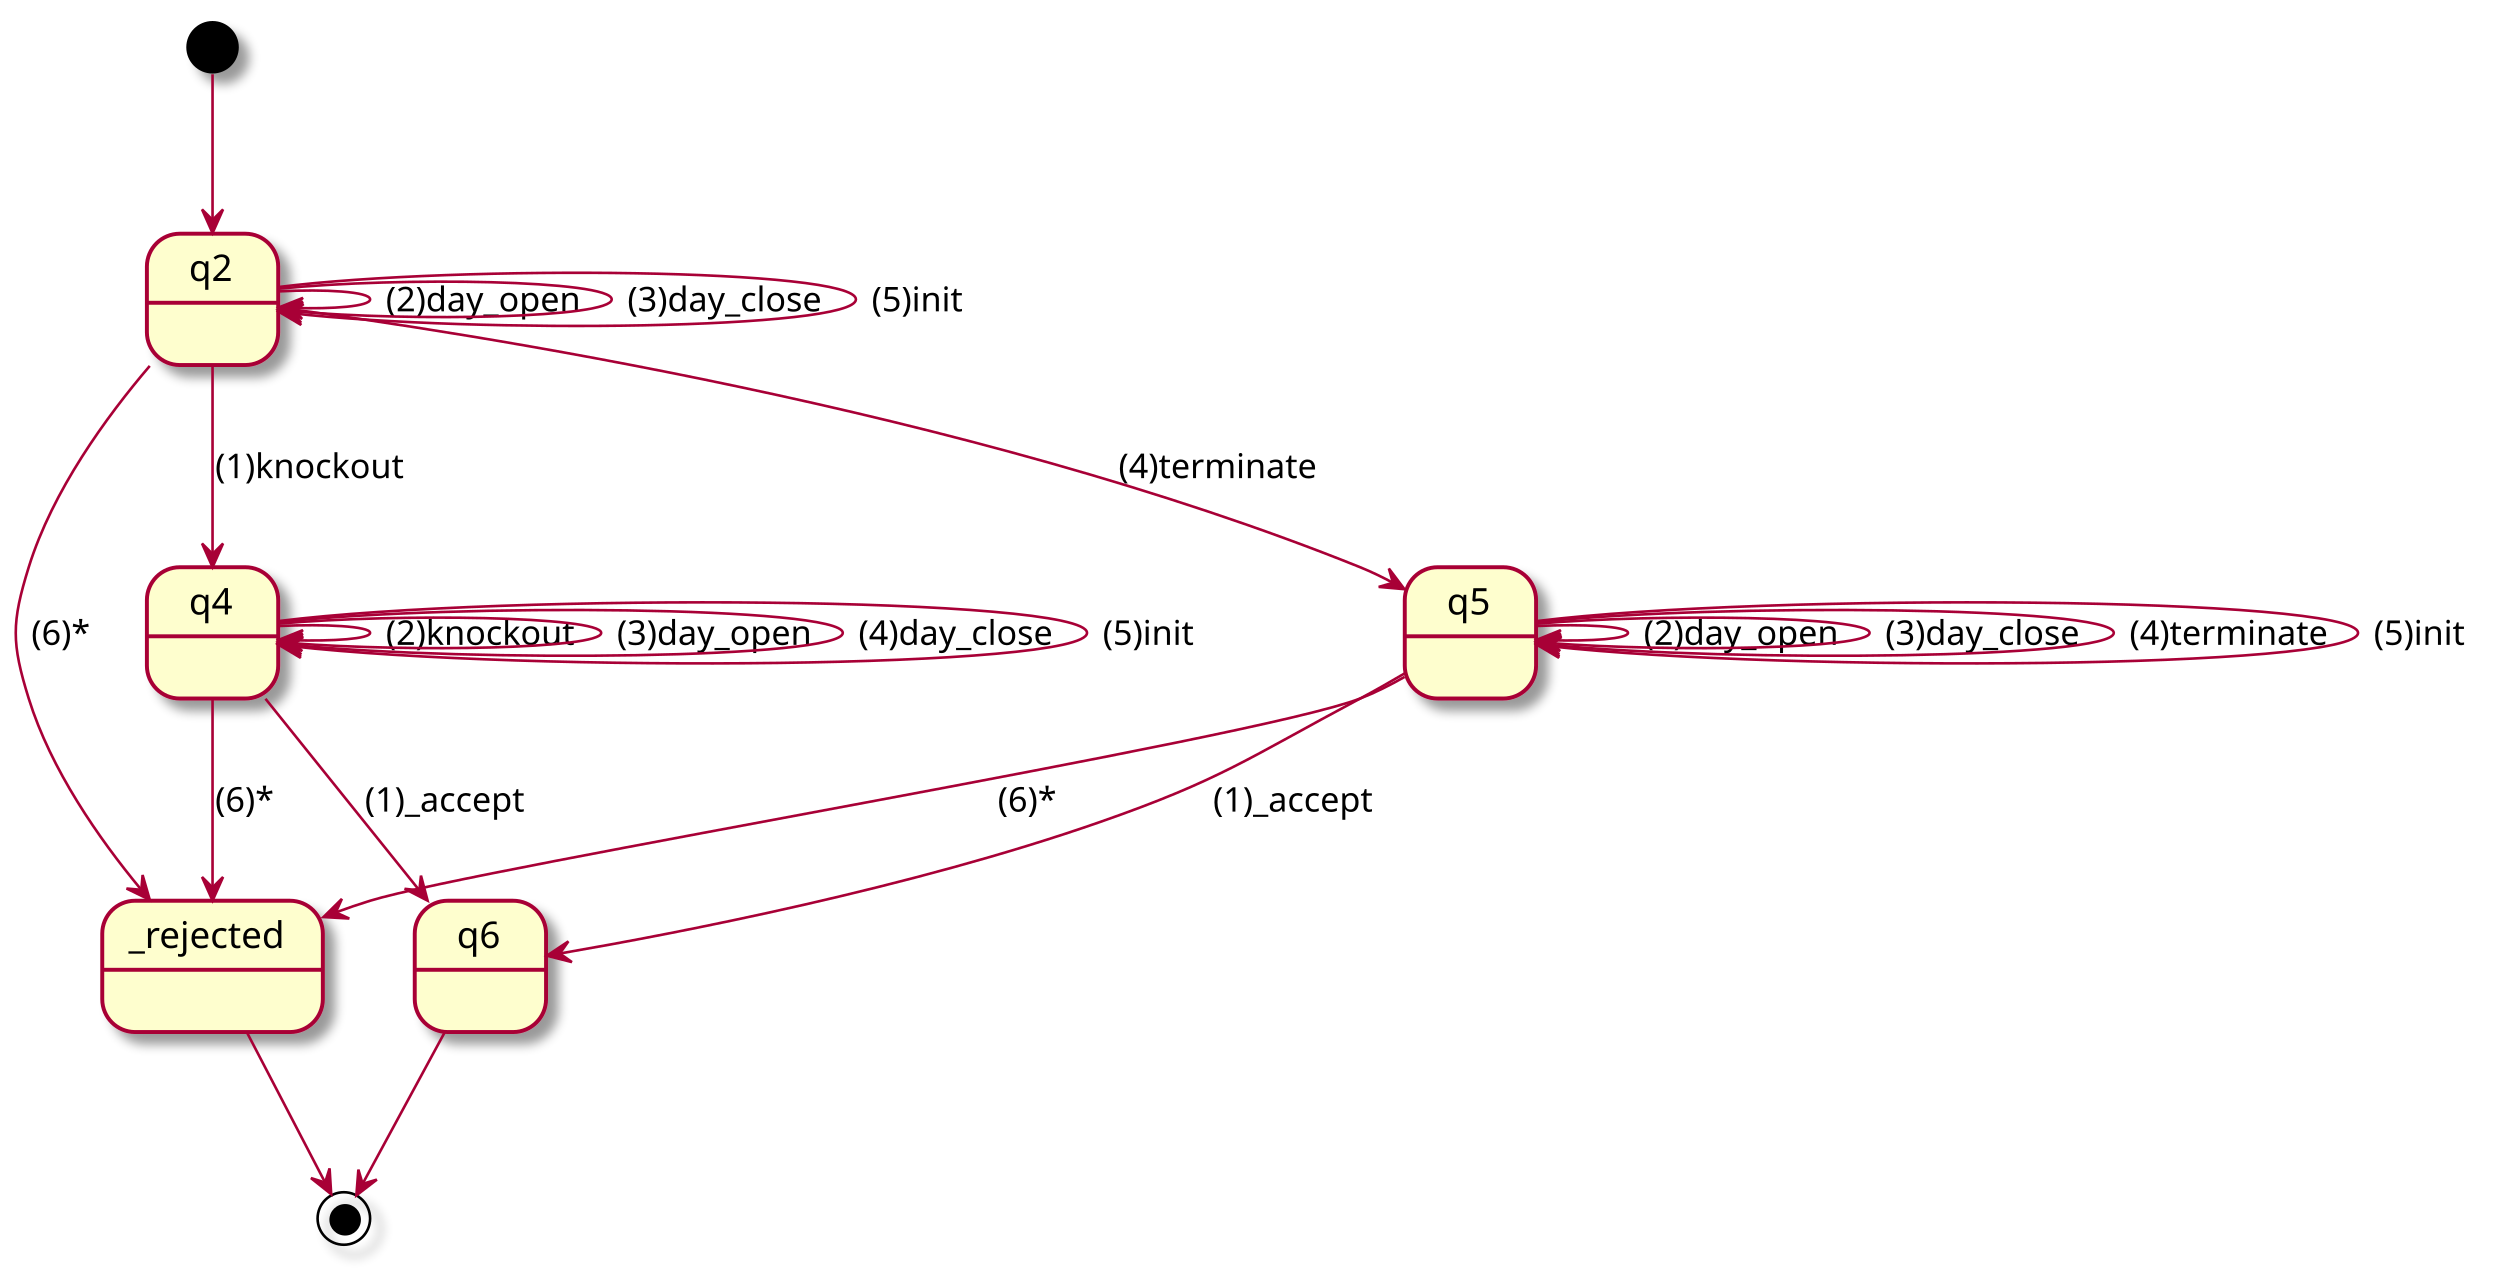
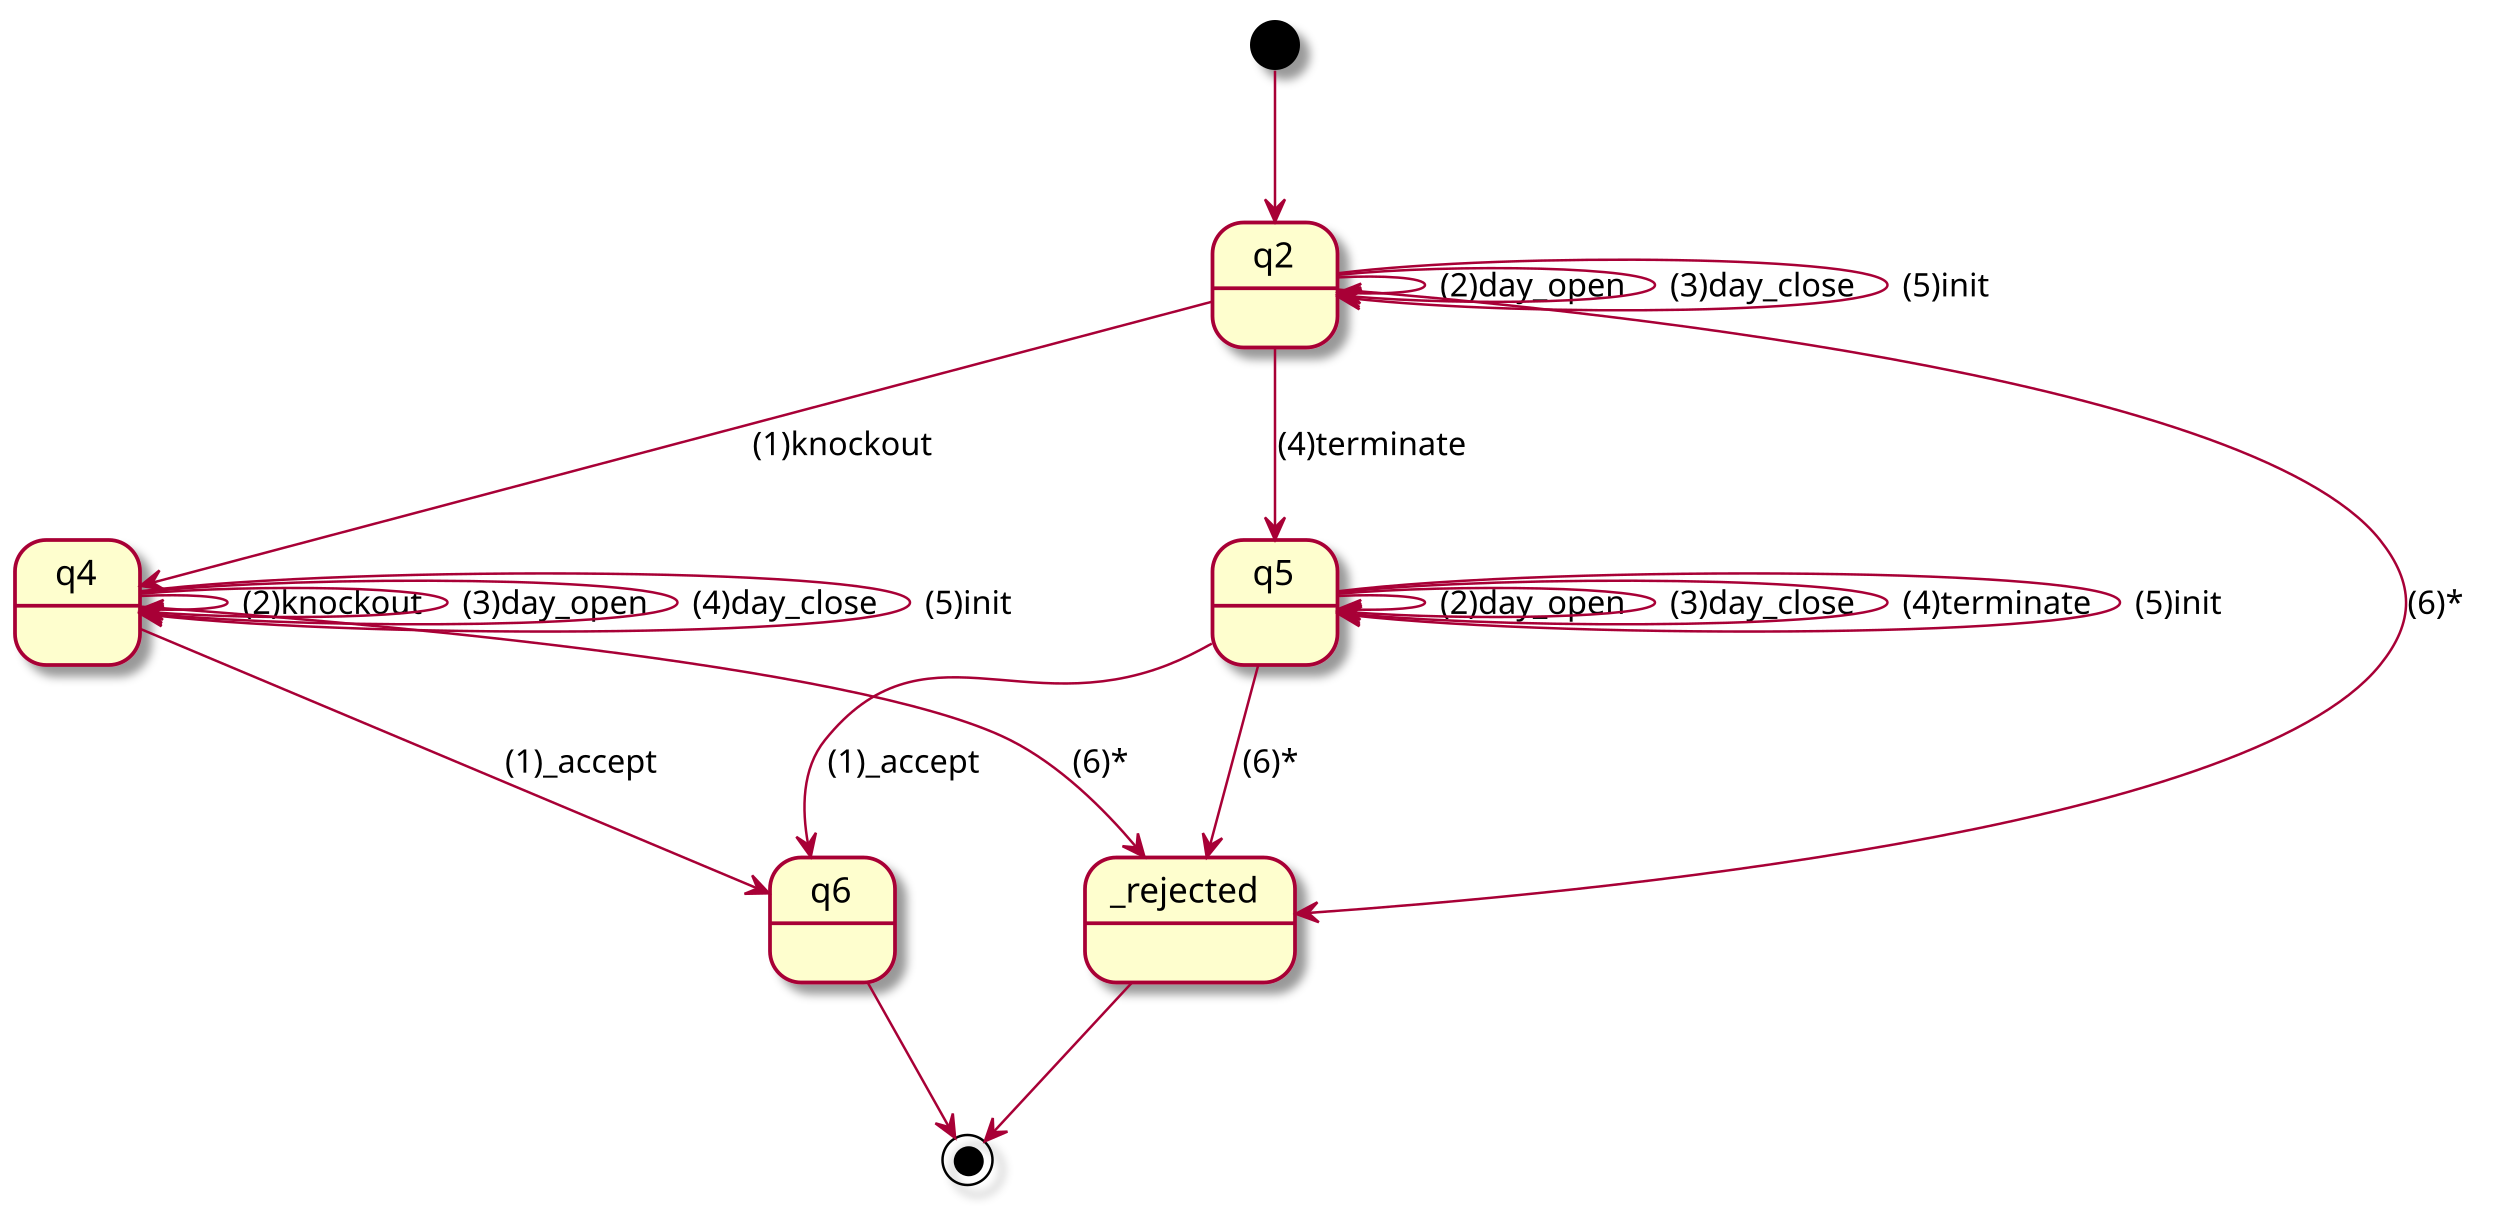
- <svg xmlns="http://www.w3.org/2000/svg" contentScriptType="application/ecmascript" contentStyleType="text/css" height="485px" preserveAspectRatio="none" style="width:952px;height:485px;" version="1.1" viewBox="0 0 952 485" width="952px" zoomAndPan="magnify">
+ <svg xmlns="http://www.w3.org/2000/svg" contentScriptType="application/ecmascript" contentStyleType="text/css" height="485px" preserveAspectRatio="none" style="width:1000px;height:485px;" version="1.1" viewBox="0 0 1000 485" width="1000px" zoomAndPan="magnify">
  <defs>
-     <filter height="300%" id="f1fvk7r3v69xvt" width="300%" x="-1" y="-1">
+     <filter height="300%" id="f1azlnlxabohan" width="300%" x="-1" y="-1">
      <feGaussianBlur result="blurOut" stdDeviation="2.0" />
      <feColorMatrix in="blurOut" result="blurOut2" type="matrix" values="0 0 0 0 0 0 0 0 0 0 0 0 0 0 0 0 0 0 .4 0" />
      <feOffset dx="4.0" dy="4.0" in="blurOut2" result="blurOut3" />
      <feBlend in="SourceGraphic" in2="blurOut3" mode="normal" />
    </filter>
  </defs>
  <g>
-     <rect fill="#FEFECE" filter="url(#f1fvk7r3v69xvt)" height="50" rx="12.5" ry="12.5" style="stroke: #A80036; stroke-width: 1.5;" width="84" x="38.937" y="343" />
-     <line style="stroke: #A80036; stroke-width: 1.5;" x1="38.937" x2="122.937" y1="369.297" y2="369.297" />
-     <text fill="#000000" font-family="sans-serif" font-size="14" lengthAdjust="spacingAndGlyphs" textLength="64" x="48.937" y="360.995">_rejected</text>
-     <rect fill="#FEFECE" filter="url(#f1fvk7r3v69xvt)" height="50" rx="12.5" ry="12.5" style="stroke: #A80036; stroke-width: 1.5;" width="50" x="157.937" y="343" />
-     <line style="stroke: #A80036; stroke-width: 1.5;" x1="157.937" x2="207.937" y1="369.297" y2="369.297" />
-     <text fill="#000000" font-family="sans-serif" font-size="14" lengthAdjust="spacingAndGlyphs" textLength="18" x="173.937" y="360.995">q6</text>
-     <ellipse cx="80.937" cy="18" fill="#000000" filter="url(#f1fvk7r3v69xvt)" rx="10" ry="10" style="stroke: none; stroke-width: 1.0;" />
-     <ellipse cx="130.937" cy="464" fill="none" filter="url(#f1fvk7r3v69xvt)" rx="10" ry="10" style="stroke: #000000; stroke-width: 1.0;" />
-     <ellipse cx="131.437" cy="464.5" fill="#000000" rx="6" ry="6" style="stroke: none; stroke-width: 1.0;" />
-     <rect fill="#FEFECE" filter="url(#f1fvk7r3v69xvt)" height="50" rx="12.5" ry="12.5" style="stroke: #A80036; stroke-width: 1.5;" width="50" x="55.937" y="89" />
-     <line style="stroke: #A80036; stroke-width: 1.5;" x1="55.937" x2="105.937" y1="115.297" y2="115.297" />
-     <text fill="#000000" font-family="sans-serif" font-size="14" lengthAdjust="spacingAndGlyphs" textLength="18" x="71.937" y="106.995">q2</text>
-     <rect fill="#FEFECE" filter="url(#f1fvk7r3v69xvt)" height="50" rx="12.5" ry="12.5" style="stroke: #A80036; stroke-width: 1.5;" width="50" x="534.937" y="216" />
-     <line style="stroke: #A80036; stroke-width: 1.5;" x1="534.937" x2="584.937" y1="242.297" y2="242.297" />
-     <text fill="#000000" font-family="sans-serif" font-size="14" lengthAdjust="spacingAndGlyphs" textLength="18" x="550.937" y="233.995">q5</text>
-     <rect fill="#FEFECE" filter="url(#f1fvk7r3v69xvt)" height="50" rx="12.5" ry="12.5" style="stroke: #A80036; stroke-width: 1.5;" width="50" x="55.937" y="216" />
-     <line style="stroke: #A80036; stroke-width: 1.5;" x1="55.937" x2="105.937" y1="242.297" y2="242.297" />
-     <text fill="#000000" font-family="sans-serif" font-size="14" lengthAdjust="spacingAndGlyphs" textLength="18" x="71.937" y="233.995">q4</text>
-     <path d="M80.937,139.091 C80.937,159.703 80.937,188.965 80.937,210.848 " fill="none" id="q2-q4" style="stroke: #A80036; stroke-width: 1.0;" />
-     <polygon fill="#A80036" points="80.937,215.961,84.937,206.961,80.937,210.961,76.937,206.961,80.937,215.961" style="stroke: #A80036; stroke-width: 1.0;" />
-     <text fill="#000000" font-family="sans-serif" font-size="13" lengthAdjust="spacingAndGlyphs" textLength="76" x="81.937" y="182.067">(1)knockout</text>
-     <path d="M106.215,110.955 C123.71,110.032 140.937,111.047 140.937,114 C140.937,116.653 127.032,117.742 111.519,117.267 " fill="none" id="q2-q2" style="stroke: #A80036; stroke-width: 1.0;" />
-     <polygon fill="#A80036" points="106.215,117.045,115.04,121.417,111.21,117.254,115.374,113.424,106.215,117.045" style="stroke: #A80036; stroke-width: 1.0;" />
-     <text fill="#000000" font-family="sans-serif" font-size="13" lengthAdjust="spacingAndGlyphs" textLength="80" x="146.937" y="118.567">(2)day_open</text>
-     <path d="M106.051,109.953 C152.732,105.303 232.937,106.652 232.937,114 C232.937,121.089 158.273,122.594 111.094,118.515 " fill="none" id="q2-q2" style="stroke: #A80036; stroke-width: 1.0;" />
-     <polygon fill="#A80036" points="106.051,118.047,114.642,122.862,111.029,118.509,115.382,114.896,106.051,118.047" style="stroke: #A80036; stroke-width: 1.0;" />
-     <text fill="#000000" font-family="sans-serif" font-size="13" lengthAdjust="spacingAndGlyphs" textLength="81" x="238.937" y="118.567">(3)day_close</text>
-     <path d="M106.202,109.278 C174.963,100.745 325.937,102.319 325.937,114 C325.937,125.407 181.957,127.175 111.169,119.306 " fill="none" id="q2-q2" style="stroke: #A80036; stroke-width: 1.0;" />
-     <polygon fill="#A80036" points="106.202,118.722,114.674,123.745,111.168,119.306,115.607,115.8,106.202,118.722" style="stroke: #A80036; stroke-width: 1.0;" />
-     <text fill="#000000" font-family="sans-serif" font-size="13" lengthAdjust="spacingAndGlyphs" textLength="37" x="331.937" y="118.567">(5)init</text>
-     <path d="M106.398,117.155 C174.956,126.233 368.36,155.717 517.937,216 C522.098,217.677 526.333,219.728 530.432,221.927 " fill="none" id="q2-q5" style="stroke: #A80036; stroke-width: 1.0;" />
-     <polygon fill="#A80036" points="534.817,224.36,528.888,216.495,530.445,221.934,525.007,223.491,534.817,224.36" style="stroke: #A80036; stroke-width: 1.0;" />
-     <text fill="#000000" font-family="sans-serif" font-size="13" lengthAdjust="spacingAndGlyphs" textLength="81" x="425.937" y="182.067">(4)terminate</text>
-     <path d="M57.031,139.337 C40.52,158.674 19.971,186.871 10.937,216 C4.354,237.225 4.354,244.775 10.937,266 C19.336,293.081 37.687,319.356 53.493,338.455 " fill="none" id="q2-_rejected" style="stroke: #A80036; stroke-width: 1.0;" />
-     <polygon fill="#A80036" points="57.031,342.663,54.301,333.2,53.813,338.836,48.177,338.348,57.031,342.663" style="stroke: #A80036; stroke-width: 1.0;" />
-     <text fill="#000000" font-family="sans-serif" font-size="13" lengthAdjust="spacingAndGlyphs" textLength="25" x="11.937" y="245.567">(6)*</text>
-     <path d="M534.837,256.459 C529.324,259.709 523.477,263.044 517.937,266 C474.963,288.926 464.918,296.936 418.937,313 C347.041,338.117 258.818,355.214 213.308,363.074 " fill="none" id="q5-q6" style="stroke: #A80036; stroke-width: 1.0;" />
-     <polygon fill="#A80036" points="208.24,363.941,217.786,366.365,213.169,363.098,216.436,358.48,208.24,363.941" style="stroke: #A80036; stroke-width: 1.0;" />
-     <text fill="#000000" font-family="sans-serif" font-size="13" lengthAdjust="spacingAndGlyphs" textLength="68" x="461.937" y="309.067">(1)_accept</text>
-     <path d="M585.215,238.378 C602.71,237.583 619.937,238.457 619.937,241 C619.937,243.285 606.032,244.222 590.519,243.813 " fill="none" id="q5-q5" style="stroke: #A80036; stroke-width: 1.0;" />
-     <polygon fill="#A80036" points="585.215,243.622,594.065,247.943,590.211,243.802,594.352,239.948,585.215,243.622" style="stroke: #A80036; stroke-width: 1.0;" />
-     <text fill="#000000" font-family="sans-serif" font-size="13" lengthAdjust="spacingAndGlyphs" textLength="80" x="625.937" y="245.567">(2)day_open</text>
-     <path d="M585.051,237.515 C631.732,233.511 711.937,234.673 711.937,241 C711.937,247.105 637.273,248.401 590.094,244.888 " fill="none" id="q5-q5" style="stroke: #A80036; stroke-width: 1.0;" />
-     <polygon fill="#A80036" points="585.051,244.485,593.703,249.19,590.035,244.883,594.341,241.215,585.051,244.485" style="stroke: #A80036; stroke-width: 1.0;" />
-     <text fill="#000000" font-family="sans-serif" font-size="13" lengthAdjust="spacingAndGlyphs" textLength="81" x="717.937" y="245.567">(3)day_close</text>
-     <path d="M585.202,236.933 C653.963,229.586 804.937,230.942 804.937,241 C804.937,250.803 661.532,252.339 590.595,245.609 " fill="none" id="q5-q5" style="stroke: #A80036; stroke-width: 1.0;" />
-     <polygon fill="#A80036" points="585.202,245.067,593.756,249.948,590.177,245.567,594.558,241.988,585.202,245.067" style="stroke: #A80036; stroke-width: 1.0;" />
-     <text fill="#000000" font-family="sans-serif" font-size="13" lengthAdjust="spacingAndGlyphs" textLength="81" x="810.937" y="245.567">(4)terminate</text>
-     <path d="M585.209,236.506 C672.965,225.682 897.937,227.18 897.937,241 C897.937,254.563 681.236,256.258 590.233,246.084 " fill="none" id="q5-q5" style="stroke: #A80036; stroke-width: 1.0;" />
-     <polygon fill="#A80036" points="585.209,245.494,593.681,250.516,590.175,246.077,594.614,242.571,585.209,245.494" style="stroke: #A80036; stroke-width: 1.0;" />
-     <text fill="#000000" font-family="sans-serif" font-size="13" lengthAdjust="spacingAndGlyphs" textLength="37" x="903.937" y="245.567">(5)init</text>
-     <path d="M534.866,257.763 C529.45,260.853 523.635,263.795 517.937,266 C478.064,281.428 181.805,330.442 140.937,343 C136.659,344.315 132.267,345.822 127.898,347.43 " fill="none" id="q5-_rejected" style="stroke: #A80036; stroke-width: 1.0;" />
-     <polygon fill="#A80036" points="123.174,349.211,133.006,349.779,127.853,347.447,130.185,342.294,123.174,349.211" style="stroke: #A80036; stroke-width: 1.0;" />
-     <text fill="#000000" font-family="sans-serif" font-size="13" lengthAdjust="spacingAndGlyphs" textLength="25" x="379.937" y="309.067">(6)*</text>
-     <path d="M101.089,266.091 C117.923,287.051 141.94,316.955 159.605,338.95 " fill="none" id="q4-q6" style="stroke: #A80036; stroke-width: 1.0;" />
-     <polygon fill="#A80036" points="162.827,342.961,160.31,333.439,159.696,339.063,154.072,338.449,162.827,342.961" style="stroke: #A80036; stroke-width: 1.0;" />
-     <text fill="#000000" font-family="sans-serif" font-size="13" lengthAdjust="spacingAndGlyphs" textLength="68" x="138.937" y="309.067">(1)_accept</text>
-     <path d="M106.215,238.378 C123.71,237.583 140.937,238.457 140.937,241 C140.937,243.285 127.032,244.222 111.519,243.813 " fill="none" id="q4-q4" style="stroke: #A80036; stroke-width: 1.0;" />
-     <polygon fill="#A80036" points="106.215,243.622,115.065,247.943,111.211,243.802,115.352,239.948,106.215,243.622" style="stroke: #A80036; stroke-width: 1.0;" />
-     <text fill="#000000" font-family="sans-serif" font-size="13" lengthAdjust="spacingAndGlyphs" textLength="76" x="146.937" y="245.567">(2)knockout</text>
-     <path d="M106.025,237.487 C151.769,233.517 228.937,234.688 228.937,241 C228.937,247.078 157.39,248.389 111.241,244.934 " fill="none" id="q4-q4" style="stroke: #A80036; stroke-width: 1.0;" />
-     <polygon fill="#A80036" points="106.025,244.513,114.674,249.224,111.008,244.916,115.317,241.25,106.025,244.513" style="stroke: #A80036; stroke-width: 1.0;" />
-     <text fill="#000000" font-family="sans-serif" font-size="13" lengthAdjust="spacingAndGlyphs" textLength="80" x="234.937" y="245.567">(3)day_open</text>
-     <path d="M105.954,236.933 C173.706,229.586 320.937,230.942 320.937,241 C320.937,250.803 181.088,252.339 111.265,245.609 " fill="none" id="q4-q4" style="stroke: #A80036; stroke-width: 1.0;" />
-     <polygon fill="#A80036" points="105.954,245.067,114.501,249.961,110.928,245.575,115.314,242.003,105.954,245.067" style="stroke: #A80036; stroke-width: 1.0;" />
-     <text fill="#000000" font-family="sans-serif" font-size="13" lengthAdjust="spacingAndGlyphs" textLength="81" x="326.937" y="245.567">(4)day_close</text>
-     <path d="M106.045,236.506 C192.94,225.682 413.937,227.18 413.937,241 C413.937,254.563 201.065,256.258 111.019,246.084 " fill="none" id="q4-q4" style="stroke: #A80036; stroke-width: 1.0;" />
-     <polygon fill="#A80036" points="106.045,245.494,114.511,250.526,111.011,246.083,115.454,242.582,106.045,245.494" style="stroke: #A80036; stroke-width: 1.0;" />
-     <text fill="#000000" font-family="sans-serif" font-size="13" lengthAdjust="spacingAndGlyphs" textLength="37" x="419.937" y="245.567">(5)init</text>
-     <path d="M80.937,266.091 C80.937,286.704 80.937,315.965 80.937,337.848 " fill="none" id="q4-_rejected" style="stroke: #A80036; stroke-width: 1.0;" />
-     <polygon fill="#A80036" points="80.937,342.961,84.937,333.961,80.937,337.961,76.937,333.961,80.937,342.961" style="stroke: #A80036; stroke-width: 1.0;" />
-     <text fill="#000000" font-family="sans-serif" font-size="13" lengthAdjust="spacingAndGlyphs" textLength="25" x="81.937" y="309.067">(6)*</text>
-     <path d="M80.937,28.274 C80.937,41.361 80.937,64.555 80.937,83.521 " fill="none" id="*start-q2" style="stroke: #A80036; stroke-width: 1.0;" />
-     <polygon fill="#A80036" points="80.937,88.746,84.937,79.746,80.937,83.746,76.937,79.746,80.937,88.746" style="stroke: #A80036; stroke-width: 1.0;" />
-     <path d="M169.274,393.223 C159.326,411.59 146.239,435.75 138.216,450.562 " fill="none" id="q6-*end" style="stroke: #A80036; stroke-width: 1.0;" />
-     <polygon fill="#A80036" points="135.701,455.205,143.505,449.196,138.082,450.808,136.47,445.386,135.701,455.205" style="stroke: #A80036; stroke-width: 1.0;" />
-     <path d="M94.074,393.223 C103.536,411.39 115.95,435.225 123.685,450.075 " fill="none" id="_rejected-*end" style="stroke: #A80036; stroke-width: 1.0;" />
-     <polygon fill="#A80036" points="126.117,454.746,125.507,444.916,123.808,450.312,118.412,448.612,126.117,454.746" style="stroke: #A80036; stroke-width: 1.0;" />
+     <rect fill="#FEFECE" filter="url(#f1azlnlxabohan)" height="50" rx="12.5" ry="12.5" style="stroke: #A80036; stroke-width: 1.5;" width="50" x="308" y="343" />
+     <line style="stroke: #A80036; stroke-width: 1.5;" x1="308" x2="358" y1="369.297" y2="369.297" />
+     <text fill="#000000" font-family="sans-serif" font-size="14" lengthAdjust="spacingAndGlyphs" textLength="18" x="324" y="360.995">q6</text>
+     <rect fill="#FEFECE" filter="url(#f1azlnlxabohan)" height="50" rx="12.5" ry="12.5" style="stroke: #A80036; stroke-width: 1.5;" width="84" x="434" y="343" />
+     <line style="stroke: #A80036; stroke-width: 1.5;" x1="434" x2="518" y1="369.297" y2="369.297" />
+     <text fill="#000000" font-family="sans-serif" font-size="14" lengthAdjust="spacingAndGlyphs" textLength="64" x="444" y="360.995">_rejected</text>
+     <ellipse cx="510" cy="18" fill="#000000" filter="url(#f1azlnlxabohan)" rx="10" ry="10" style="stroke: none; stroke-width: 1.0;" />
+     <ellipse cx="387" cy="464" fill="none" filter="url(#f1azlnlxabohan)" rx="10" ry="10" style="stroke: #000000; stroke-width: 1.0;" />
+     <ellipse cx="387.5" cy="464.5" fill="#000000" rx="6" ry="6" style="stroke: none; stroke-width: 1.0;" />
+     <rect fill="#FEFECE" filter="url(#f1azlnlxabohan)" height="50" rx="12.5" ry="12.5" style="stroke: #A80036; stroke-width: 1.5;" width="50" x="6" y="216" />
+     <line style="stroke: #A80036; stroke-width: 1.5;" x1="6" x2="56" y1="242.297" y2="242.297" />
+     <text fill="#000000" font-family="sans-serif" font-size="14" lengthAdjust="spacingAndGlyphs" textLength="18" x="22" y="233.995">q4</text>
+     <rect fill="#FEFECE" filter="url(#f1azlnlxabohan)" height="50" rx="12.5" ry="12.5" style="stroke: #A80036; stroke-width: 1.5;" width="50" x="485" y="89" />
+     <line style="stroke: #A80036; stroke-width: 1.5;" x1="485" x2="535" y1="115.297" y2="115.297" />
+     <text fill="#000000" font-family="sans-serif" font-size="14" lengthAdjust="spacingAndGlyphs" textLength="18" x="501" y="106.995">q2</text>
+     <rect fill="#FEFECE" filter="url(#f1azlnlxabohan)" height="50" rx="12.5" ry="12.5" style="stroke: #A80036; stroke-width: 1.5;" width="50" x="485" y="216" />
+     <line style="stroke: #A80036; stroke-width: 1.5;" x1="485" x2="535" y1="242.297" y2="242.297" />
+     <text fill="#000000" font-family="sans-serif" font-size="14" lengthAdjust="spacingAndGlyphs" textLength="18" x="501" y="233.995">q5</text>
+     <path d="M56.229,251.609 C111.521,274.862 243.188,330.231 302.779,355.291 " fill="none" id="q4-q6" style="stroke: #A80036; stroke-width: 1.0;" />
+     <polygon fill="#A80036" points="307.63,357.331,300.885,350.155,303.022,355.393,297.784,357.53,307.63,357.331" style="stroke: #A80036; stroke-width: 1.0;" />
+     <text fill="#000000" font-family="sans-serif" font-size="13" lengthAdjust="spacingAndGlyphs" textLength="68" x="202" y="309.067">(1)_accept</text>
+     <path d="M56.278,238.378 C73.773,237.583 91,238.457 91,241 C91,243.285 77.095,244.222 61.582,243.813 " fill="none" id="q4-q4" style="stroke: #A80036; stroke-width: 1.0;" />
+     <polygon fill="#A80036" points="56.278,243.622,65.128,247.943,61.275,243.802,65.415,239.948,56.278,243.622" style="stroke: #A80036; stroke-width: 1.0;" />
+     <text fill="#000000" font-family="sans-serif" font-size="13" lengthAdjust="spacingAndGlyphs" textLength="76" x="97" y="245.567">(2)knockout</text>
+     <path d="M56.088,237.487 C101.832,233.517 179,234.688 179,241 C179,247.078 107.453,248.389 61.304,244.934 " fill="none" id="q4-q4" style="stroke: #A80036; stroke-width: 1.0;" />
+     <polygon fill="#A80036" points="56.088,244.513,64.737,249.224,61.071,244.916,65.38,241.25,56.088,244.513" style="stroke: #A80036; stroke-width: 1.0;" />
+     <text fill="#000000" font-family="sans-serif" font-size="13" lengthAdjust="spacingAndGlyphs" textLength="80" x="185" y="245.567">(3)day_open</text>
+     <path d="M56.017,236.933 C123.769,229.586 271,230.942 271,241 C271,250.803 131.151,252.339 61.328,245.609 " fill="none" id="q4-q4" style="stroke: #A80036; stroke-width: 1.0;" />
+     <polygon fill="#A80036" points="56.017,245.067,64.564,249.961,60.991,245.575,65.377,242.003,56.017,245.067" style="stroke: #A80036; stroke-width: 1.0;" />
+     <text fill="#000000" font-family="sans-serif" font-size="13" lengthAdjust="spacingAndGlyphs" textLength="81" x="277" y="245.567">(4)day_close</text>
+     <path d="M56.108,236.506 C143.003,225.682 364,227.18 364,241 C364,254.563 151.128,256.258 61.082,246.084 " fill="none" id="q4-q4" style="stroke: #A80036; stroke-width: 1.0;" />
+     <polygon fill="#A80036" points="56.108,245.494,64.575,250.526,61.074,246.083,65.517,242.582,56.108,245.494" style="stroke: #A80036; stroke-width: 1.0;" />
+     <text fill="#000000" font-family="sans-serif" font-size="13" lengthAdjust="spacingAndGlyphs" textLength="37" x="370" y="245.567">(5)init</text>
+     <path d="M56.066,242.643 C129.423,247.771 342.376,265.014 404,296 C423.778,305.945 441.435,323.389 454.313,338.615 " fill="none" id="q4-_rejected" style="stroke: #A80036; stroke-width: 1.0;" />
+     <polygon fill="#A80036" points="457.817,342.843,455.154,333.361,454.626,338.993,448.994,338.466,457.817,342.843" style="stroke: #A80036; stroke-width: 1.0;" />
+     <text fill="#000000" font-family="sans-serif" font-size="13" lengthAdjust="spacingAndGlyphs" textLength="25" x="429" y="309.067">(6)*</text>
+     <path d="M484.921,120.649 C403.859,142.142 149.073,209.695 61.17,233.001 " fill="none" id="q2-q4" style="stroke: #A80036; stroke-width: 1.0;" />
+     <polygon fill="#A80036" points="56.119,234.34,65.843,235.9,60.952,233.059,63.793,228.167,56.119,234.34" style="stroke: #A80036; stroke-width: 1.0;" />
+     <text fill="#000000" font-family="sans-serif" font-size="13" lengthAdjust="spacingAndGlyphs" textLength="76" x="301" y="182.067">(1)knockout</text>
+     <path d="M535.278,110.955 C552.773,110.032 570,111.047 570,114 C570,116.653 556.095,117.742 540.582,117.267 " fill="none" id="q2-q2" style="stroke: #A80036; stroke-width: 1.0;" />
+     <polygon fill="#A80036" points="535.278,117.045,544.103,121.417,540.273,117.254,544.437,113.424,535.278,117.045" style="stroke: #A80036; stroke-width: 1.0;" />
+     <text fill="#000000" font-family="sans-serif" font-size="13" lengthAdjust="spacingAndGlyphs" textLength="80" x="576" y="118.567">(2)day_open</text>
+     <path d="M535.114,109.953 C581.795,105.303 662,106.652 662,114 C662,121.089 587.336,122.594 540.157,118.515 " fill="none" id="q2-q2" style="stroke: #A80036; stroke-width: 1.0;" />
+     <polygon fill="#A80036" points="535.114,118.047,543.706,122.862,540.093,118.509,544.445,114.896,535.114,118.047" style="stroke: #A80036; stroke-width: 1.0;" />
+     <text fill="#000000" font-family="sans-serif" font-size="13" lengthAdjust="spacingAndGlyphs" textLength="81" x="668" y="118.567">(3)day_close</text>
+     <path d="M535.265,109.278 C604.026,100.745 755,102.319 755,114 C755,125.407 611.02,127.175 540.232,119.306 " fill="none" id="q2-q2" style="stroke: #A80036; stroke-width: 1.0;" />
+     <polygon fill="#A80036" points="535.265,118.722,543.737,123.745,540.231,119.306,544.67,115.799,535.265,118.722" style="stroke: #A80036; stroke-width: 1.0;" />
+     <text fill="#000000" font-family="sans-serif" font-size="13" lengthAdjust="spacingAndGlyphs" textLength="37" x="761" y="118.567">(5)init</text>
+     <path d="M510,139.091 C510,159.703 510,188.965 510,210.848 " fill="none" id="q2-q5" style="stroke: #A80036; stroke-width: 1.0;" />
+     <polygon fill="#A80036" points="510,215.961,514,206.961,510,210.961,506,206.961,510,215.961" style="stroke: #A80036; stroke-width: 1.0;" />
+     <text fill="#000000" font-family="sans-serif" font-size="13" lengthAdjust="spacingAndGlyphs" textLength="81" x="511" y="182.067">(4)terminate</text>
+     <path d="M535.123,115.817 C620.787,122.585 899.05,149.439 952,216 C965.835,233.391 965.971,248.719 952,266 C898.325,332.396 632.881,357.523 523.37,365.165 " fill="none" id="q2-_rejected" style="stroke: #A80036; stroke-width: 1.0;" />
+     <polygon fill="#A80036" points="518.275,365.516,527.528,368.888,523.263,365.172,526.979,360.907,518.275,365.516" style="stroke: #A80036; stroke-width: 1.0;" />
+     <text fill="#000000" font-family="sans-serif" font-size="13" lengthAdjust="spacingAndGlyphs" textLength="25" x="963" y="245.567">(6)*</text>
+     <path d="M484.731,257.427 C479.06,260.616 472.955,263.683 467,266 C408.911,288.604 369.078,247.439 330,296 C320.779,307.459 320.66,323.577 323.227,337.659 " fill="none" id="q5-q6" style="stroke: #A80036; stroke-width: 1.0;" />
+     <polygon fill="#A80036" points="324.283,342.743,326.37,333.117,323.266,337.847,318.537,334.744,324.283,342.743" style="stroke: #A80036; stroke-width: 1.0;" />
+     <text fill="#000000" font-family="sans-serif" font-size="13" lengthAdjust="spacingAndGlyphs" textLength="68" x="331" y="309.067">(1)_accept</text>
+     <path d="M535.278,238.378 C552.773,237.583 570,238.457 570,241 C570,243.285 556.095,244.222 540.582,243.813 " fill="none" id="q5-q5" style="stroke: #A80036; stroke-width: 1.0;" />
+     <polygon fill="#A80036" points="535.278,243.622,544.128,247.943,540.274,243.802,544.415,239.948,535.278,243.622" style="stroke: #A80036; stroke-width: 1.0;" />
+     <text fill="#000000" font-family="sans-serif" font-size="13" lengthAdjust="spacingAndGlyphs" textLength="80" x="576" y="245.567">(2)day_open</text>
+     <path d="M535.114,237.515 C581.795,233.511 662,234.673 662,241 C662,247.105 587.336,248.401 540.157,244.888 " fill="none" id="q5-q5" style="stroke: #A80036; stroke-width: 1.0;" />
+     <polygon fill="#A80036" points="535.114,244.485,543.766,249.19,540.098,244.883,544.404,241.215,535.114,244.485" style="stroke: #A80036; stroke-width: 1.0;" />
+     <text fill="#000000" font-family="sans-serif" font-size="13" lengthAdjust="spacingAndGlyphs" textLength="81" x="668" y="245.567">(3)day_close</text>
+     <path d="M535.265,236.933 C604.026,229.586 755,230.942 755,241 C755,250.803 611.596,252.339 540.658,245.609 " fill="none" id="q5-q5" style="stroke: #A80036; stroke-width: 1.0;" />
+     <polygon fill="#A80036" points="535.265,245.067,543.819,249.948,540.24,245.567,544.621,241.988,535.265,245.067" style="stroke: #A80036; stroke-width: 1.0;" />
+     <text fill="#000000" font-family="sans-serif" font-size="13" lengthAdjust="spacingAndGlyphs" textLength="81" x="761" y="245.567">(4)terminate</text>
+     <path d="M535.272,236.506 C623.028,225.682 848,227.18 848,241 C848,254.563 631.299,256.258 540.296,246.084 " fill="none" id="q5-q5" style="stroke: #A80036; stroke-width: 1.0;" />
+     <polygon fill="#A80036" points="535.272,245.494,543.744,250.516,540.238,246.077,544.677,242.571,535.272,245.494" style="stroke: #A80036; stroke-width: 1.0;" />
+     <text fill="#000000" font-family="sans-serif" font-size="13" lengthAdjust="spacingAndGlyphs" textLength="37" x="854" y="245.567">(5)init</text>
+     <path d="M503.283,266.091 C497.741,286.791 489.865,316.212 483.998,338.125 " fill="none" id="q5-_rejected" style="stroke: #A80036; stroke-width: 1.0;" />
+     <polygon fill="#A80036" points="482.703,342.961,488.895,335.302,483.997,338.131,481.167,333.233,482.703,342.961" style="stroke: #A80036; stroke-width: 1.0;" />
+     <text fill="#000000" font-family="sans-serif" font-size="13" lengthAdjust="spacingAndGlyphs" textLength="25" x="497" y="309.067">(6)*</text>
+     <path d="M510,28.274 C510,41.361 510,64.555 510,83.521 " fill="none" id="*start-q2" style="stroke: #A80036; stroke-width: 1.0;" />
+     <polygon fill="#A80036" points="510,88.746,514,79.746,510,83.746,506,79.746,510,88.746" style="stroke: #A80036; stroke-width: 1.0;" />
+     <path d="M347.188,393.223 C357.519,411.59 371.109,435.75 379.441,450.562 " fill="none" id="q6-*end" style="stroke: #A80036; stroke-width: 1.0;" />
+     <polygon fill="#A80036" points="382.053,455.205,381.126,445.4,379.601,450.847,374.154,449.322,382.053,455.205" style="stroke: #A80036; stroke-width: 1.0;" />
+     <path d="M452.616,393.223 C434.727,412.519 410.911,438.208 397.443,452.735 " fill="none" id="_rejected-*end" style="stroke: #A80036; stroke-width: 1.0;" />
+     <polygon fill="#A80036" points="393.933,456.522,402.985,452.642,397.332,452.855,397.118,447.202,393.933,456.522" style="stroke: #A80036; stroke-width: 1.0;" />
  </g>
</svg>
